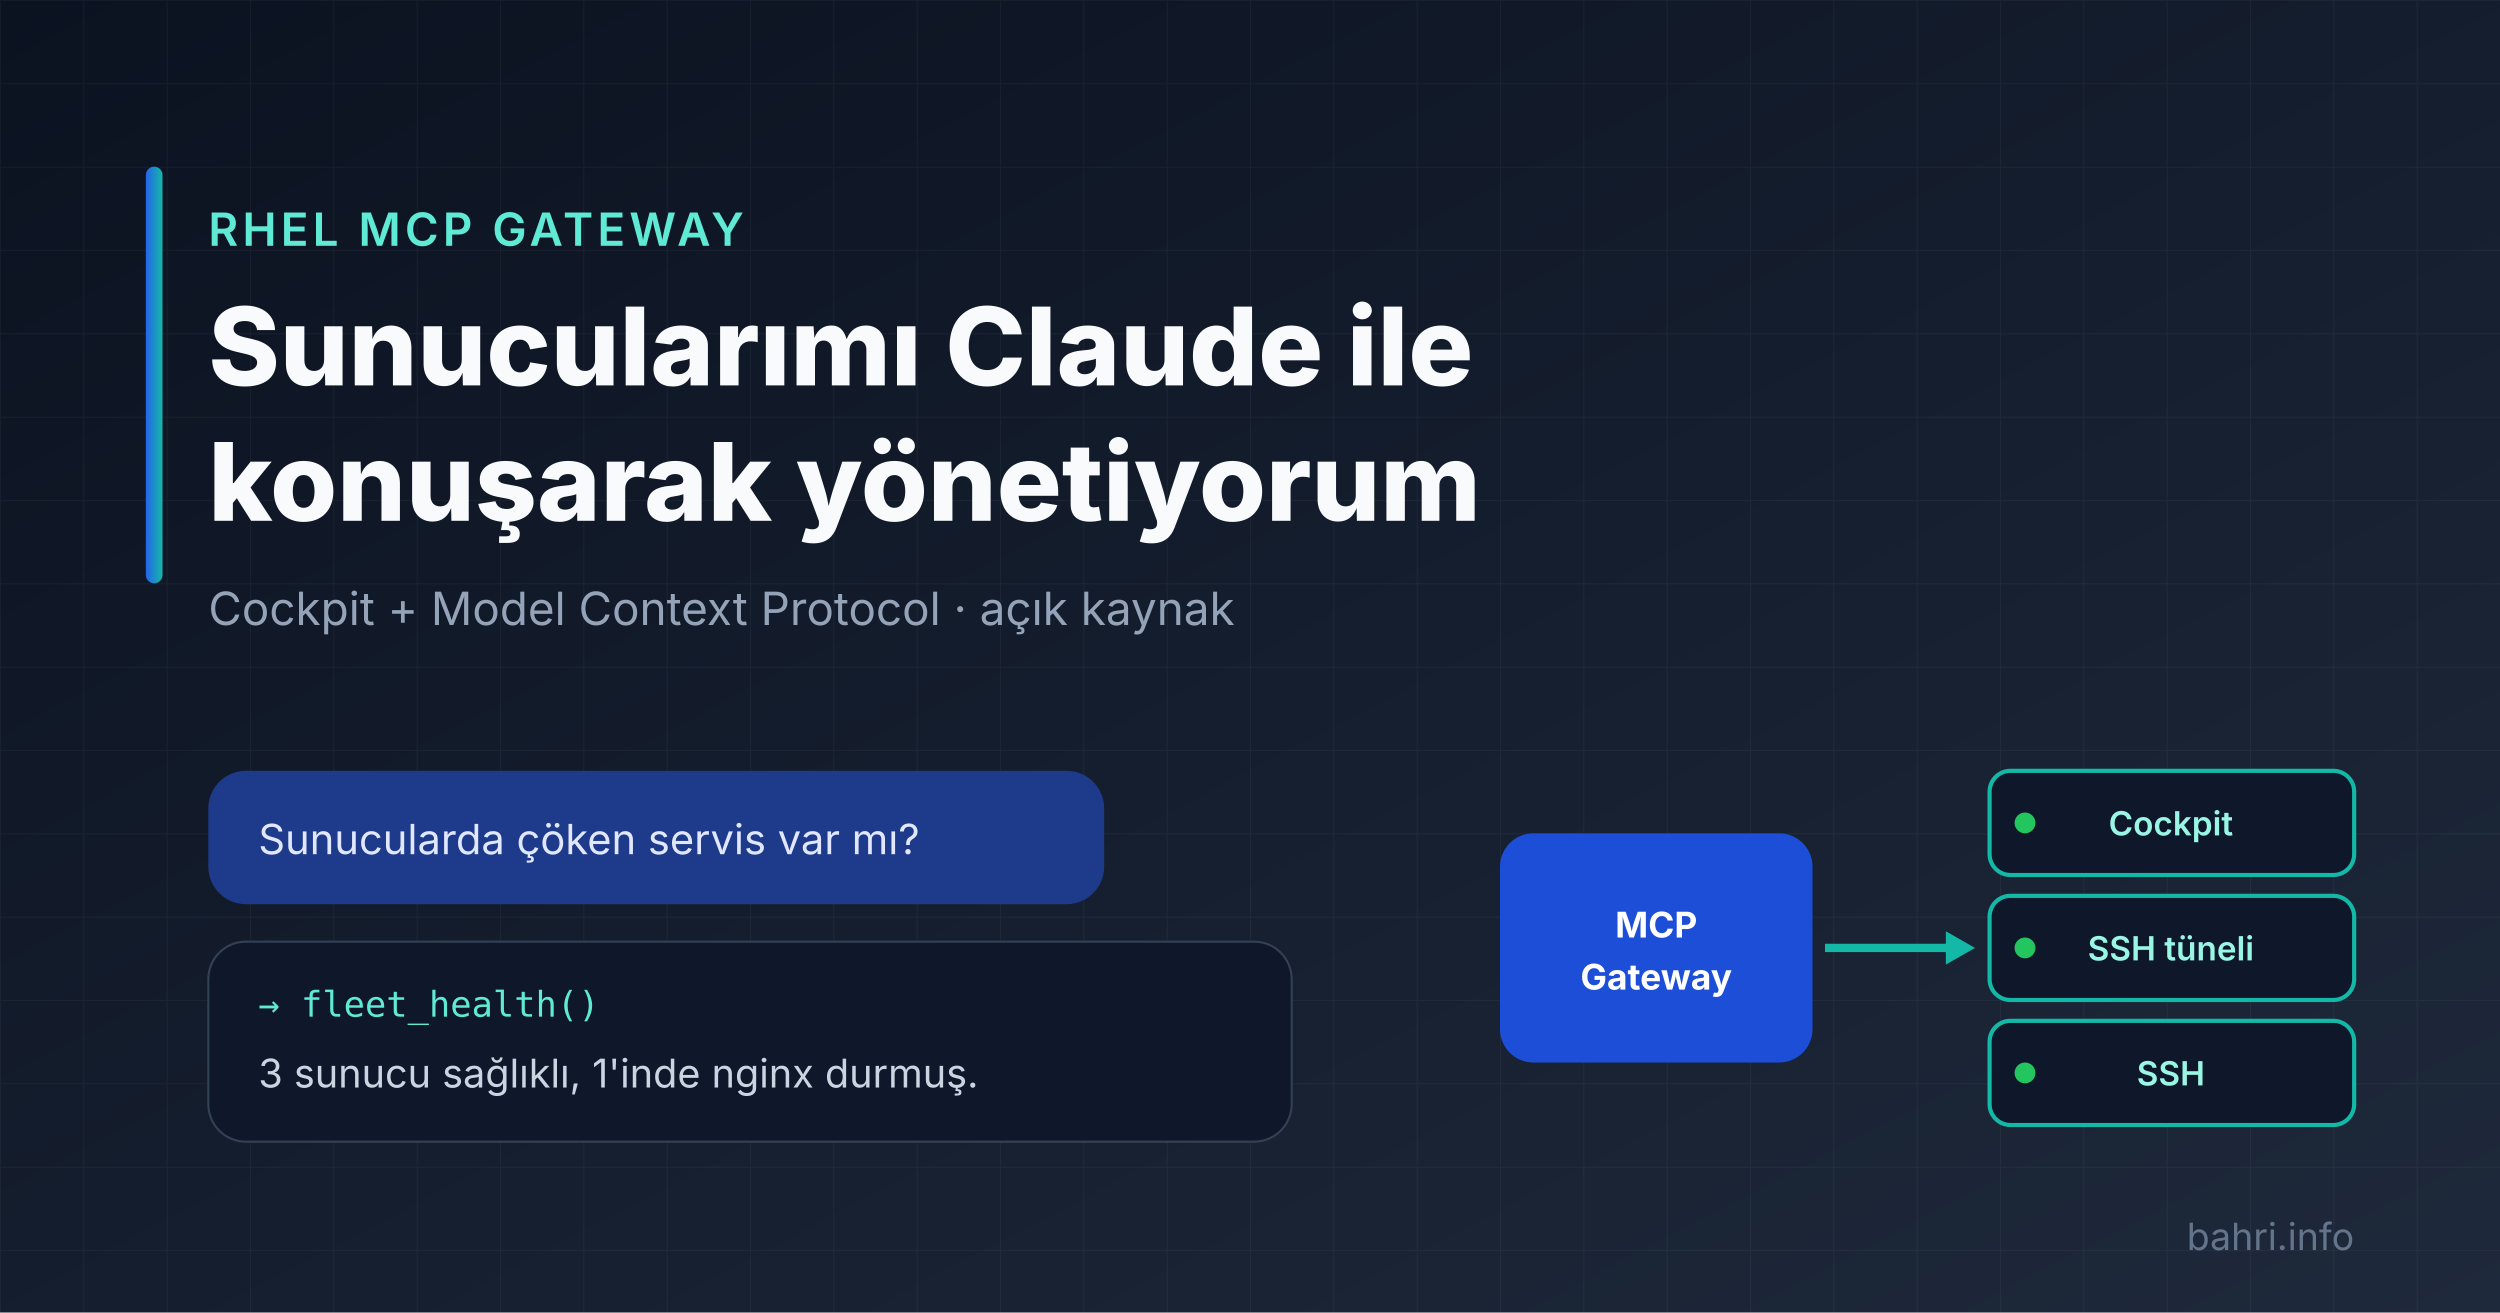
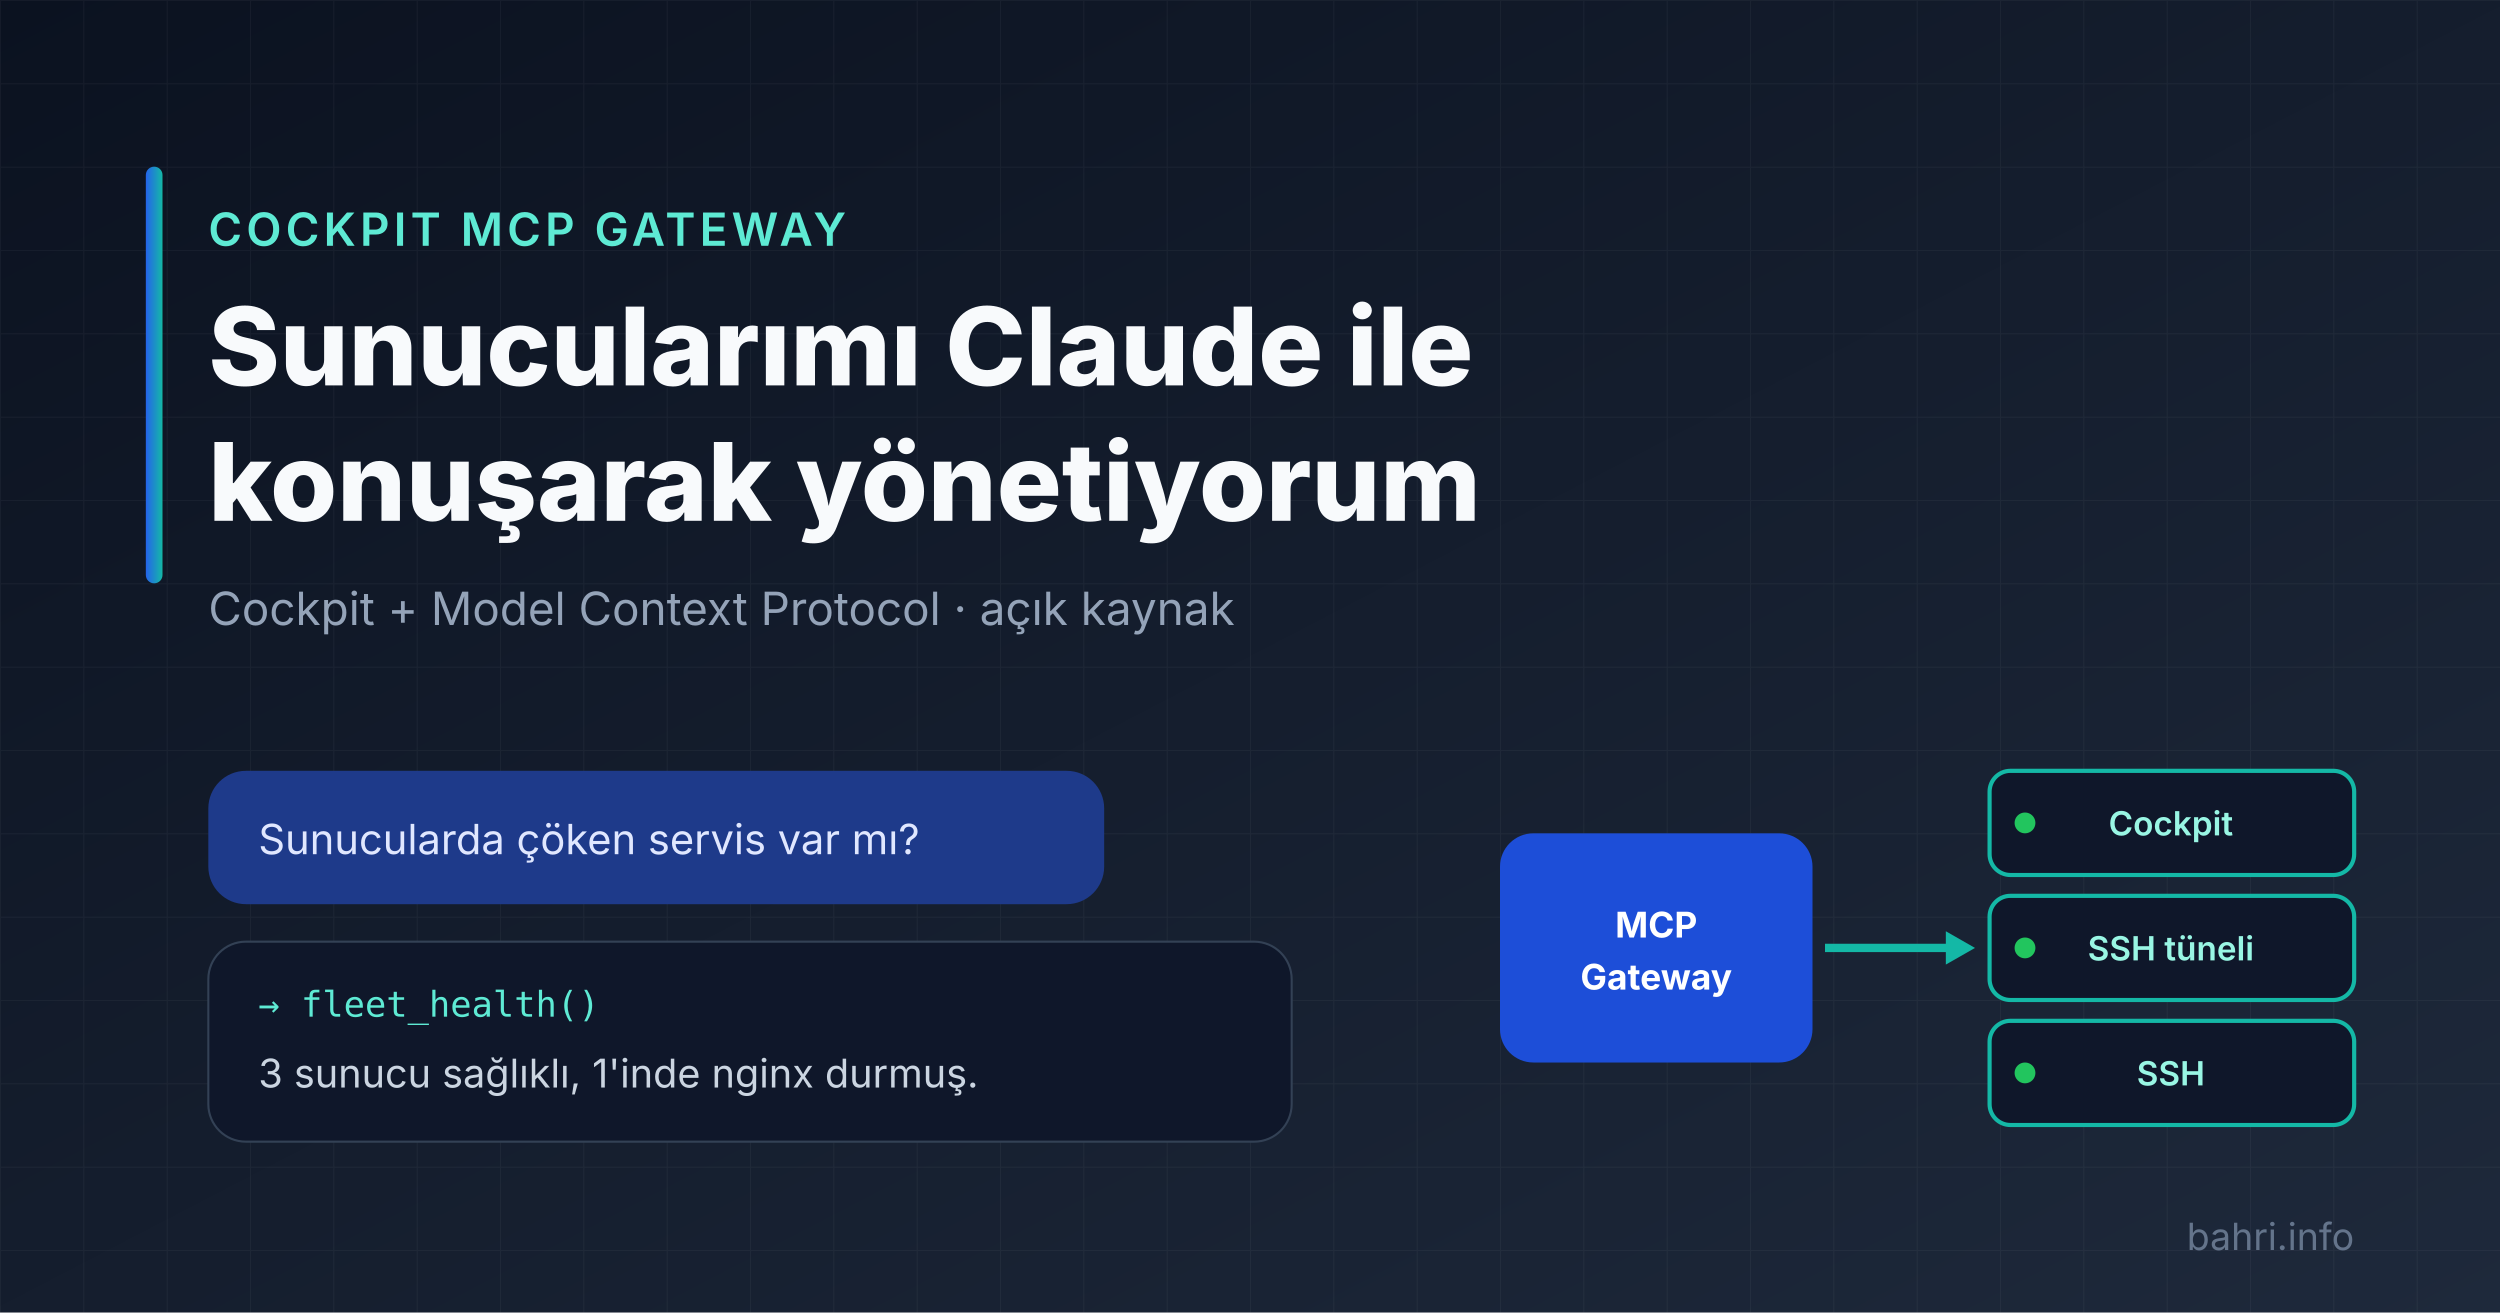
<svg xmlns="http://www.w3.org/2000/svg" width="1200" height="630" viewBox="0 0 1200 630" font-family="Inter, 'Segoe UI', Helvetica, Arial, sans-serif">
  <defs>
    <linearGradient id="bg" x1="0" y1="0" x2="1" y2="1">
      <stop offset="0" stop-color="#0b1220" />
      <stop offset="1" stop-color="#1e293b" />
    </linearGradient>
    <linearGradient id="glow" x1="0" y1="0" x2="1" y2="0">
      <stop offset="0" stop-color="#2563eb" />
      <stop offset="1" stop-color="#14b8a6" />
    </linearGradient>
    <pattern id="grid" width="40" height="40" patternUnits="userSpaceOnUse">
      <path d="M40 0H0V40" fill="none" stroke="#ffffff" stroke-opacity="0.04" />
    </pattern>
  </defs>
  <rect width="1200" height="630" fill="url(#bg)" />
  <rect width="1200" height="630" fill="url(#grid)" />
  <rect x="70" y="80" width="8" height="200" rx="4" fill="url(#glow)" />
-   <text x="100" y="118" font-size="22" font-weight="600" fill="#5eead4" letter-spacing="2">RHEL MCP GATEWAY</text>
+   <text x="100" y="118" font-size="22" font-weight="600" fill="#5eead4" letter-spacing="2">COCKPIT MCP GATEWAY</text>
  <text x="100" y="185" font-size="52" font-weight="800" fill="#f8fafc">Sunucularımı Claude ile</text>
  <text x="100" y="250" font-size="52" font-weight="800" fill="#f8fafc">konuşarak yönetiyorum</text>
  <text x="100" y="300" font-size="22" fill="#94a3b8">Cockpit + Model Context Protocol · açık kaynak</text>
  <g>
    <rect x="100" y="370" width="430" height="64" rx="18" fill="#1e3a8a" />
    <text x="124" y="410" font-size="20" fill="#e0e7ff">Sunucularda çöken servis var mı?</text>
    <rect x="100" y="452" width="520" height="96" rx="18" fill="#0f172a" stroke="#334155" />
    <text x="124" y="488" font-size="17" fill="#5eead4" font-family="'JetBrains Mono', Menlo, monospace">→ fleet_health()</text>
    <text x="124" y="522" font-size="19" fill="#cbd5e1">3 sunucu sağlıklı, 1'inde nginx durmuş.</text>
  </g>
  <g font-size="17" font-weight="700" text-anchor="middle">
    <rect x="720" y="400" width="150" height="110" rx="16" fill="#1d4ed8" />
    <text x="795" y="450" fill="#fff">MCP</text>
    <text x="795" y="475" fill="#fff">Gateway</text>
    <path d="M876,455 L936,455" stroke="#14b8a6" stroke-width="4" />
    <path d="M934,447 L948,455 L934,463 z" fill="#14b8a6" />
    <g fill="#0f172a" stroke="#14b8a6" stroke-width="2">
      <rect x="955" y="370" width="175" height="50" rx="10" />
      <rect x="955" y="430" width="175" height="50" rx="10" />
      <rect x="955" y="490" width="175" height="50" rx="10" />
    </g>
    <g fill="#99f6e4" font-weight="600" font-size="16">
      <text x="1042" y="401">Cockpit</text>
      <text x="1042" y="461">SSH tüneli</text>
      <text x="1042" y="521">SSH</text>
    </g>
    <g fill="#22c55e">
      <circle cx="972" cy="395" r="5" />
      <circle cx="972" cy="455" r="5" />
      <circle cx="972" cy="515" r="5" />
    </g>
  </g>
  <text x="1130" y="600" text-anchor="end" font-size="18" fill="#64748b">bahri.info</text>
</svg>
